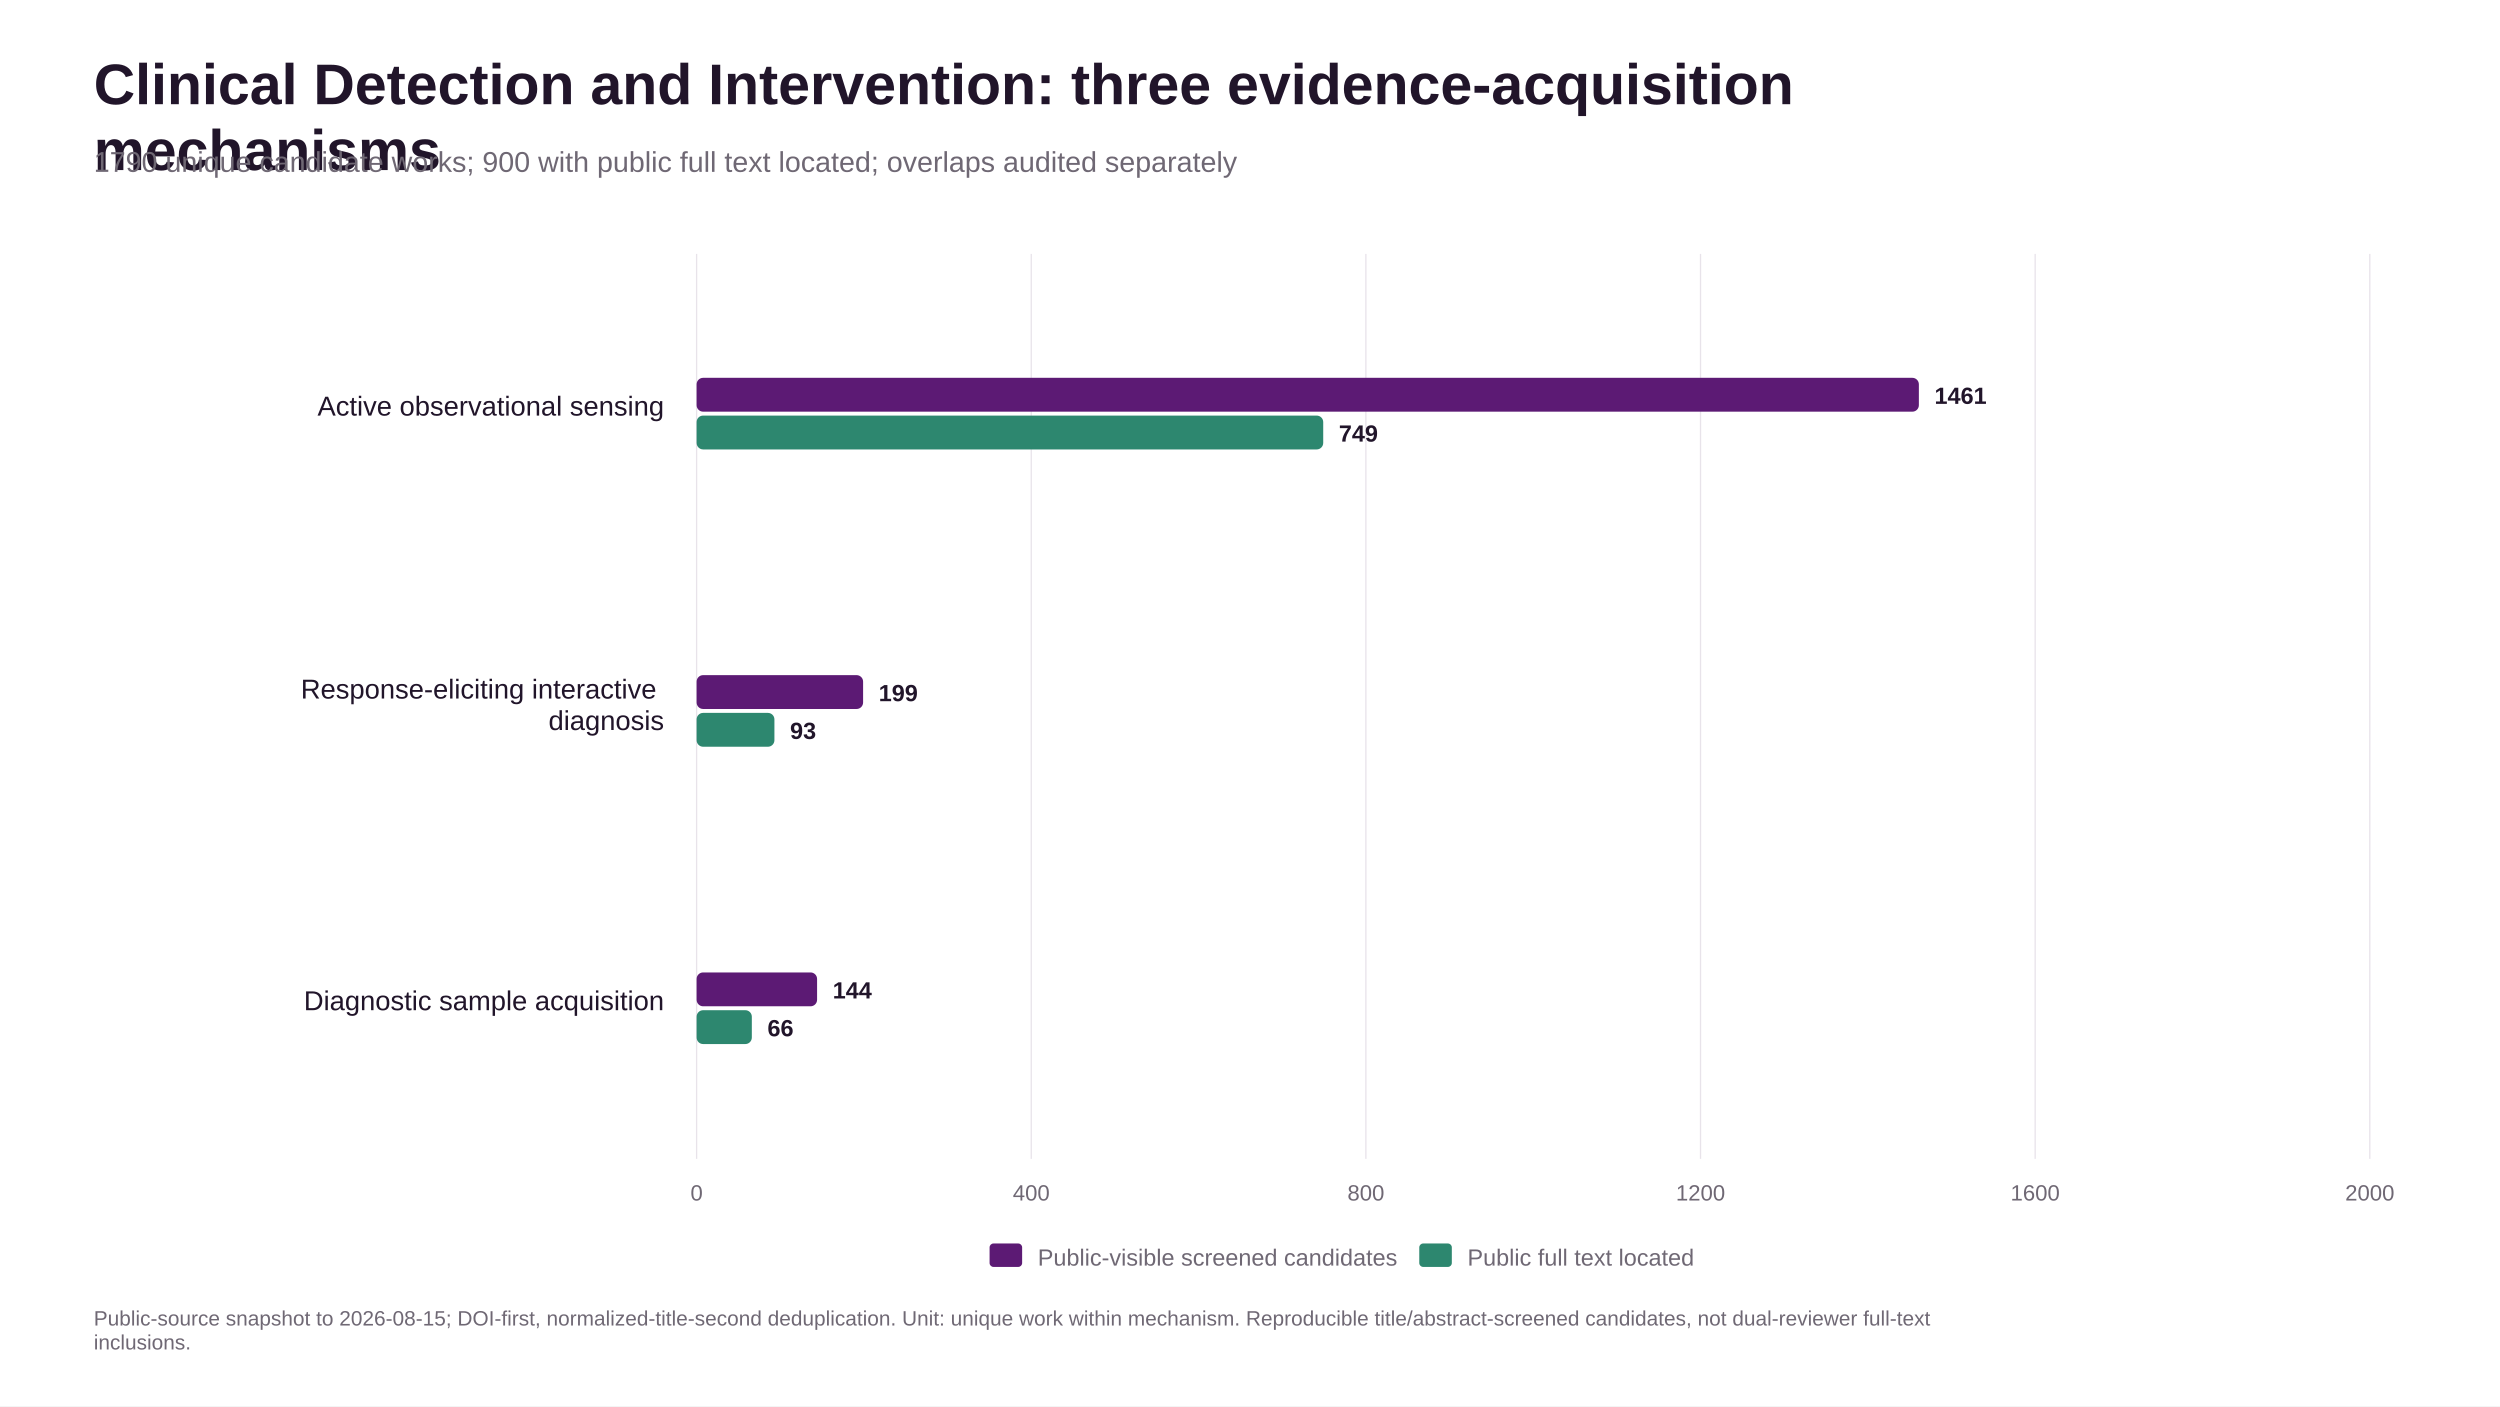
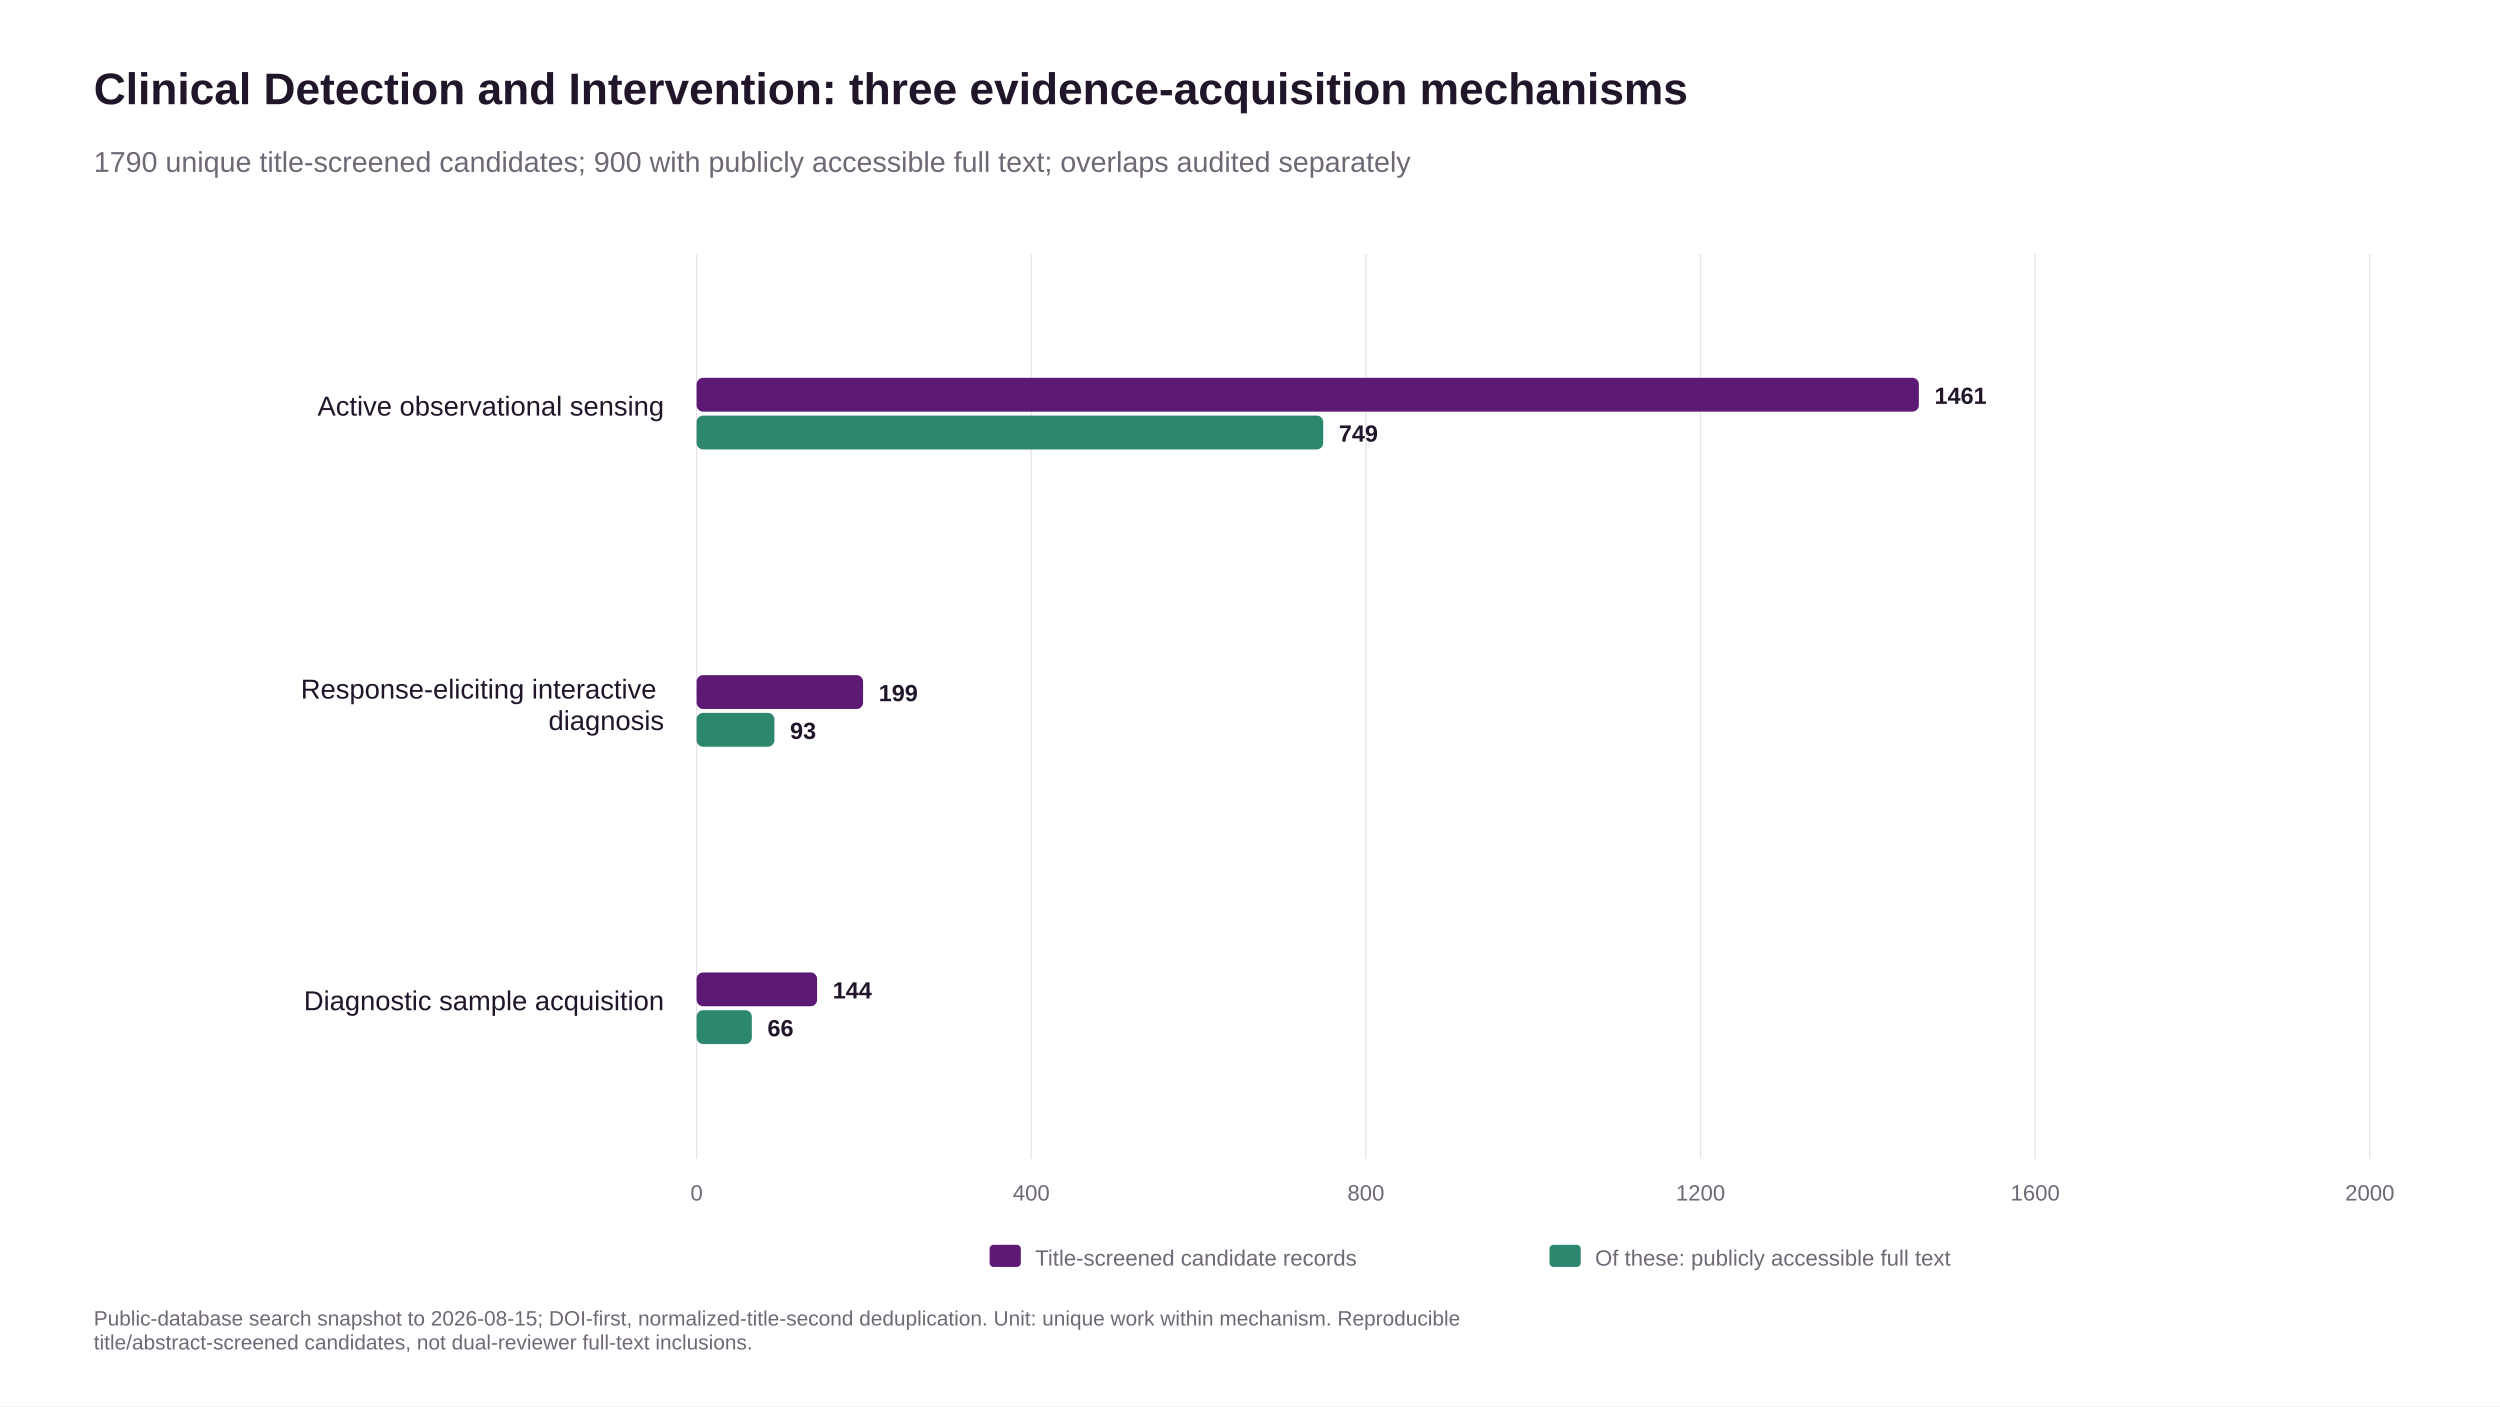
<svg xmlns="http://www.w3.org/2000/svg" width="1920" height="1080" viewBox="0 0 1920 1080">
  <rect width="1920" height="1080" fill="#FFFFFF" />
-   <text x="72" y="80" font-size="44" fill="#21152A" text-anchor="start" font-weight="700" font-family="Arial,'Microsoft YaHei','Noto Sans CJK SC',sans-serif">
-     <tspan x="72" dy="0">Clinical Detection and Intervention: three evidence-acquisition</tspan>
-     <tspan x="72" dy="50.6">mechanisms</tspan>
+   <text x="72" y="80" font-size="34" fill="#21152A" text-anchor="start" font-weight="700" font-family="Arial,'Microsoft YaHei','Noto Sans CJK SC',sans-serif">
+     <tspan x="72" dy="0">Clinical Detection and Intervention: three evidence-acquisition mechanisms</tspan>
  </text>
  <text x="72" y="132" font-size="22" fill="#6F6874" text-anchor="start" font-weight="400" font-family="Arial,'Microsoft YaHei','Noto Sans CJK SC',sans-serif">
-     <tspan x="72" dy="0">1790 unique candidate works; 900 with public full text located; overlaps audited separately</tspan>
+     <tspan x="72" dy="0">1790 unique title-screened candidates; 900 with publicly accessible full text; overlaps audited separately</tspan>
  </text>
  <line x1="535" y1="195" x2="535" y2="890" stroke="#E8E3EA" stroke-width="1" />
  <text x="535" y="922" font-size="17" fill="#6F6874" text-anchor="middle" font-weight="400" font-family="Arial,'Microsoft YaHei','Noto Sans CJK SC',sans-serif">
    <tspan x="535" dy="0">0</tspan>
  </text>
  <line x1="792" y1="195" x2="792" y2="890" stroke="#E8E3EA" stroke-width="1" />
  <text x="792" y="922" font-size="17" fill="#6F6874" text-anchor="middle" font-weight="400" font-family="Arial,'Microsoft YaHei','Noto Sans CJK SC',sans-serif">
    <tspan x="792" dy="0">400</tspan>
  </text>
  <line x1="1049" y1="195" x2="1049" y2="890" stroke="#E8E3EA" stroke-width="1" />
  <text x="1049" y="922" font-size="17" fill="#6F6874" text-anchor="middle" font-weight="400" font-family="Arial,'Microsoft YaHei','Noto Sans CJK SC',sans-serif">
    <tspan x="1049" dy="0">800</tspan>
  </text>
  <line x1="1306" y1="195" x2="1306" y2="890" stroke="#E8E3EA" stroke-width="1" />
  <text x="1306" y="922" font-size="17" fill="#6F6874" text-anchor="middle" font-weight="400" font-family="Arial,'Microsoft YaHei','Noto Sans CJK SC',sans-serif">
    <tspan x="1306" dy="0">1200</tspan>
  </text>
  <line x1="1563" y1="195" x2="1563" y2="890" stroke="#E8E3EA" stroke-width="1" />
  <text x="1563" y="922" font-size="17" fill="#6F6874" text-anchor="middle" font-weight="400" font-family="Arial,'Microsoft YaHei','Noto Sans CJK SC',sans-serif">
    <tspan x="1563" dy="0">1600</tspan>
  </text>
  <line x1="1820" y1="195" x2="1820" y2="890" stroke="#E8E3EA" stroke-width="1" />
  <text x="1820" y="922" font-size="17" fill="#6F6874" text-anchor="middle" font-weight="400" font-family="Arial,'Microsoft YaHei','Noto Sans CJK SC',sans-serif">
    <tspan x="1820" dy="0">2000</tspan>
  </text>
  <text x="510" y="319.167" font-size="21" fill="#21152A" text-anchor="end" font-weight="400" font-family="Arial,'Microsoft YaHei','Noto Sans CJK SC',sans-serif">
    <tspan x="510" dy="0">Active observational sensing</tspan>
  </text>
  <rect x="535" y="290.167" width="938.692" height="26" rx="5" fill="#5C1A74" />
  <text x="1485.693" y="310.167" font-size="18" fill="#21152A" text-anchor="start" font-weight="600" font-family="Arial,'Microsoft YaHei','Noto Sans CJK SC',sans-serif">
    <tspan x="1485.693" dy="0">1461</tspan>
  </text>
  <rect x="535" y="319.167" width="481.233" height="26" rx="5" fill="#2D876F" />
  <text x="1028.233" y="339.167" font-size="18" fill="#21152A" text-anchor="start" font-weight="600" font-family="Arial,'Microsoft YaHei','Noto Sans CJK SC',sans-serif">
    <tspan x="1028.233" dy="0">749</tspan>
  </text>
  <text x="510" y="536.5" font-size="21" fill="#21152A" text-anchor="end" font-weight="400" font-family="Arial,'Microsoft YaHei','Noto Sans CJK SC',sans-serif">
    <tspan x="510" dy="0">Response-eliciting interactive</tspan>
    <tspan x="510" dy="24.15">diagnosis</tspan>
  </text>
  <rect x="535" y="518.5" width="127.858" height="26" rx="5" fill="#5C1A74" />
  <text x="674.857" y="538.5" font-size="18" fill="#21152A" text-anchor="start" font-weight="600" font-family="Arial,'Microsoft YaHei','Noto Sans CJK SC',sans-serif">
    <tspan x="674.857" dy="0">199</tspan>
  </text>
  <rect x="535" y="547.5" width="59.752" height="26" rx="5" fill="#2D876F" />
  <text x="606.753" y="567.5" font-size="18" fill="#21152A" text-anchor="start" font-weight="600" font-family="Arial,'Microsoft YaHei','Noto Sans CJK SC',sans-serif">
    <tspan x="606.753" dy="0">93</tspan>
  </text>
  <text x="510" y="775.833" font-size="21" fill="#21152A" text-anchor="end" font-weight="400" font-family="Arial,'Microsoft YaHei','Noto Sans CJK SC',sans-serif">
    <tspan x="510" dy="0">Diagnostic sample acquisition</tspan>
  </text>
  <rect x="535" y="746.833" width="92.52" height="26" rx="5" fill="#5C1A74" />
  <text x="639.52" y="766.833" font-size="18" fill="#21152A" text-anchor="start" font-weight="600" font-family="Arial,'Microsoft YaHei','Noto Sans CJK SC',sans-serif">
    <tspan x="639.52" dy="0">144</tspan>
  </text>
  <rect x="535" y="775.833" width="42.405" height="26" rx="5" fill="#2D876F" />
  <text x="589.405" y="795.833" font-size="18" fill="#21152A" text-anchor="start" font-weight="600" font-family="Arial,'Microsoft YaHei','Noto Sans CJK SC',sans-serif">
    <tspan x="589.405" dy="0">66</tspan>
  </text>
-   <rect x="760" y="955" width="25" height="18" rx="3" fill="#5C1A74" />
-   <text x="797" y="972" font-size="18" fill="#6F6874" text-anchor="start" font-weight="400" font-family="Arial,'Microsoft YaHei','Noto Sans CJK SC',sans-serif">
-     <tspan x="797" dy="0">Public-visible screened candidates</tspan>
+   <rect x="760" y="956" width="24" height="17" rx="3" fill="#5C1A74" />
+   <text x="795" y="972" font-size="17" fill="#6F6874" text-anchor="start" font-weight="400" font-family="Arial,'Microsoft YaHei','Noto Sans CJK SC',sans-serif">
+     <tspan x="795" dy="0">Title-screened candidate records</tspan>
  </text>
-   <rect x="1090" y="955" width="25" height="18" rx="3" fill="#2D876F" />
-   <text x="1127" y="972" font-size="18" fill="#6F6874" text-anchor="start" font-weight="400" font-family="Arial,'Microsoft YaHei','Noto Sans CJK SC',sans-serif">
-     <tspan x="1127" dy="0">Public full text located</tspan>
+   <rect x="1190" y="956" width="24" height="17" rx="3" fill="#2D876F" />
+   <text x="1225" y="972" font-size="17" fill="#6F6874" text-anchor="start" font-weight="400" font-family="Arial,'Microsoft YaHei','Noto Sans CJK SC',sans-serif">
+     <tspan x="1225" dy="0">Of these: publicly accessible full text</tspan>
  </text>
  <text x="72" y="1018" font-size="16" fill="#6F6874" text-anchor="start" font-weight="400" font-family="Arial,'Microsoft YaHei','Noto Sans CJK SC',sans-serif">
-     <tspan x="72" dy="0">Public-source snapshot to 2026-08-15; DOI-first, normalized-title-second deduplication. Unit: unique work within mechanism. Reproducible title/abstract-screened candidates, not dual-reviewer full-text</tspan>
-     <tspan x="72" dy="18.4">inclusions.</tspan>
+     <tspan x="72" dy="0">Public-database search snapshot to 2026-08-15; DOI-first, normalized-title-second deduplication. Unit: unique work within mechanism. Reproducible</tspan>
+     <tspan x="72" dy="18.4">title/abstract-screened candidates, not dual-reviewer full-text inclusions.</tspan>
  </text>
</svg>
